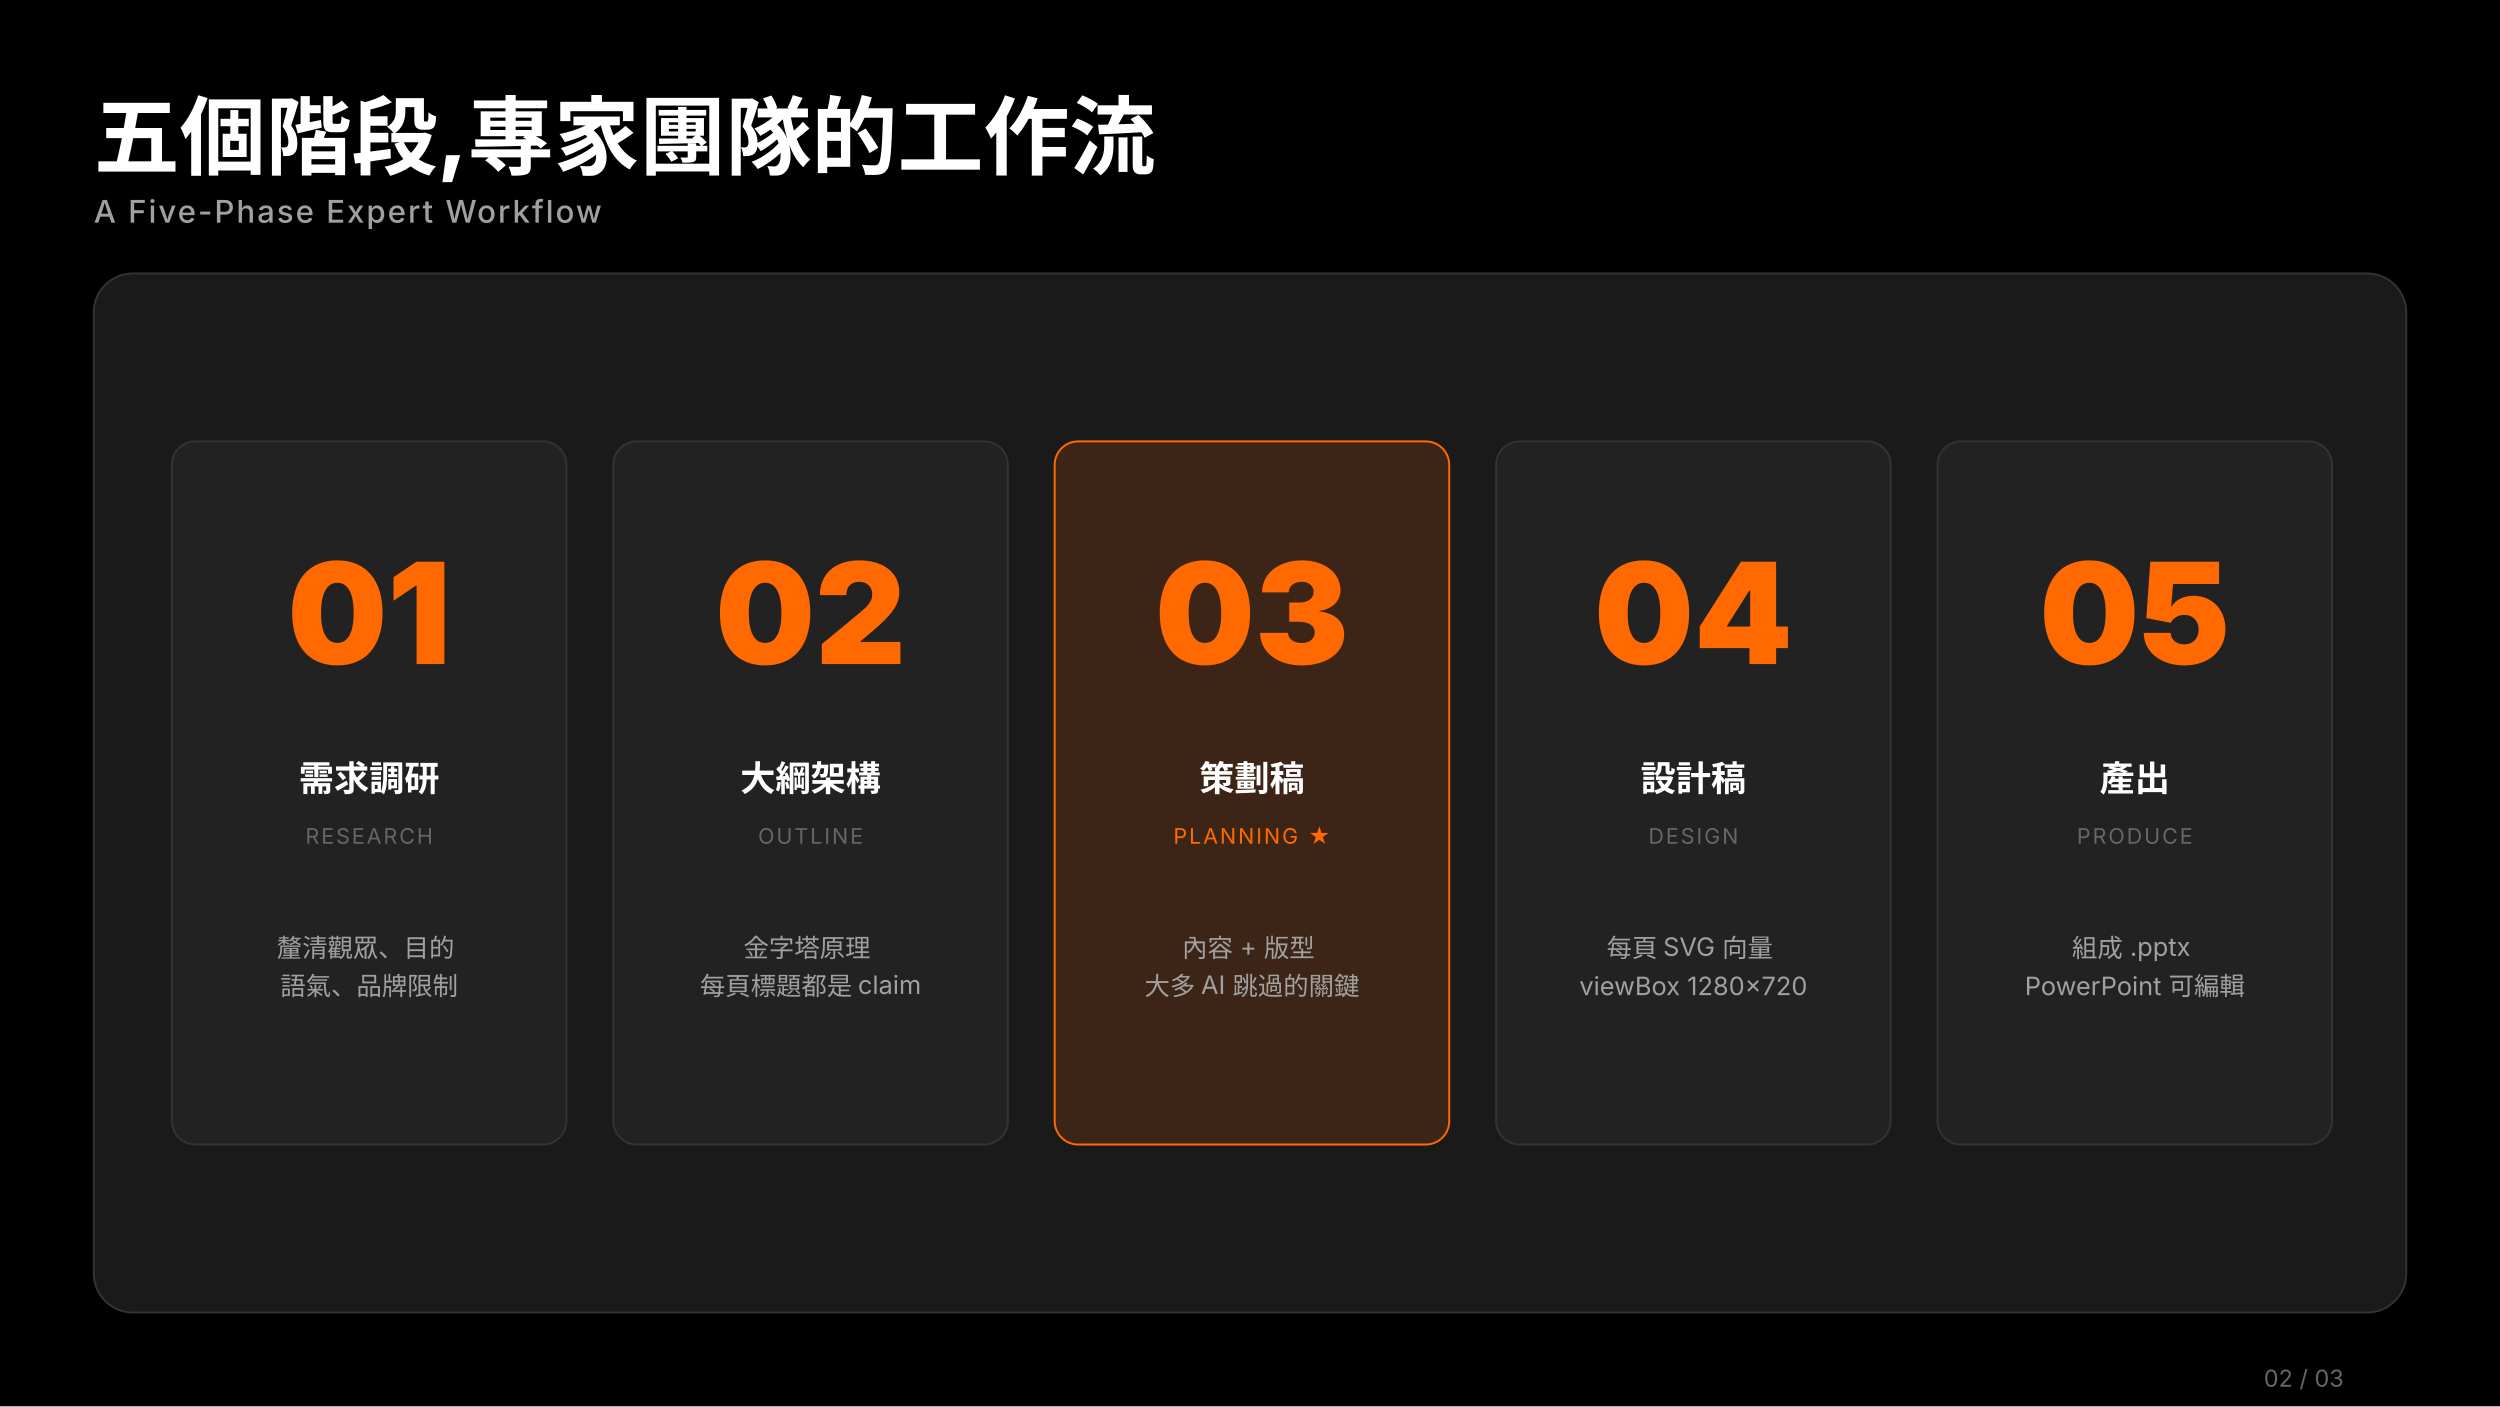
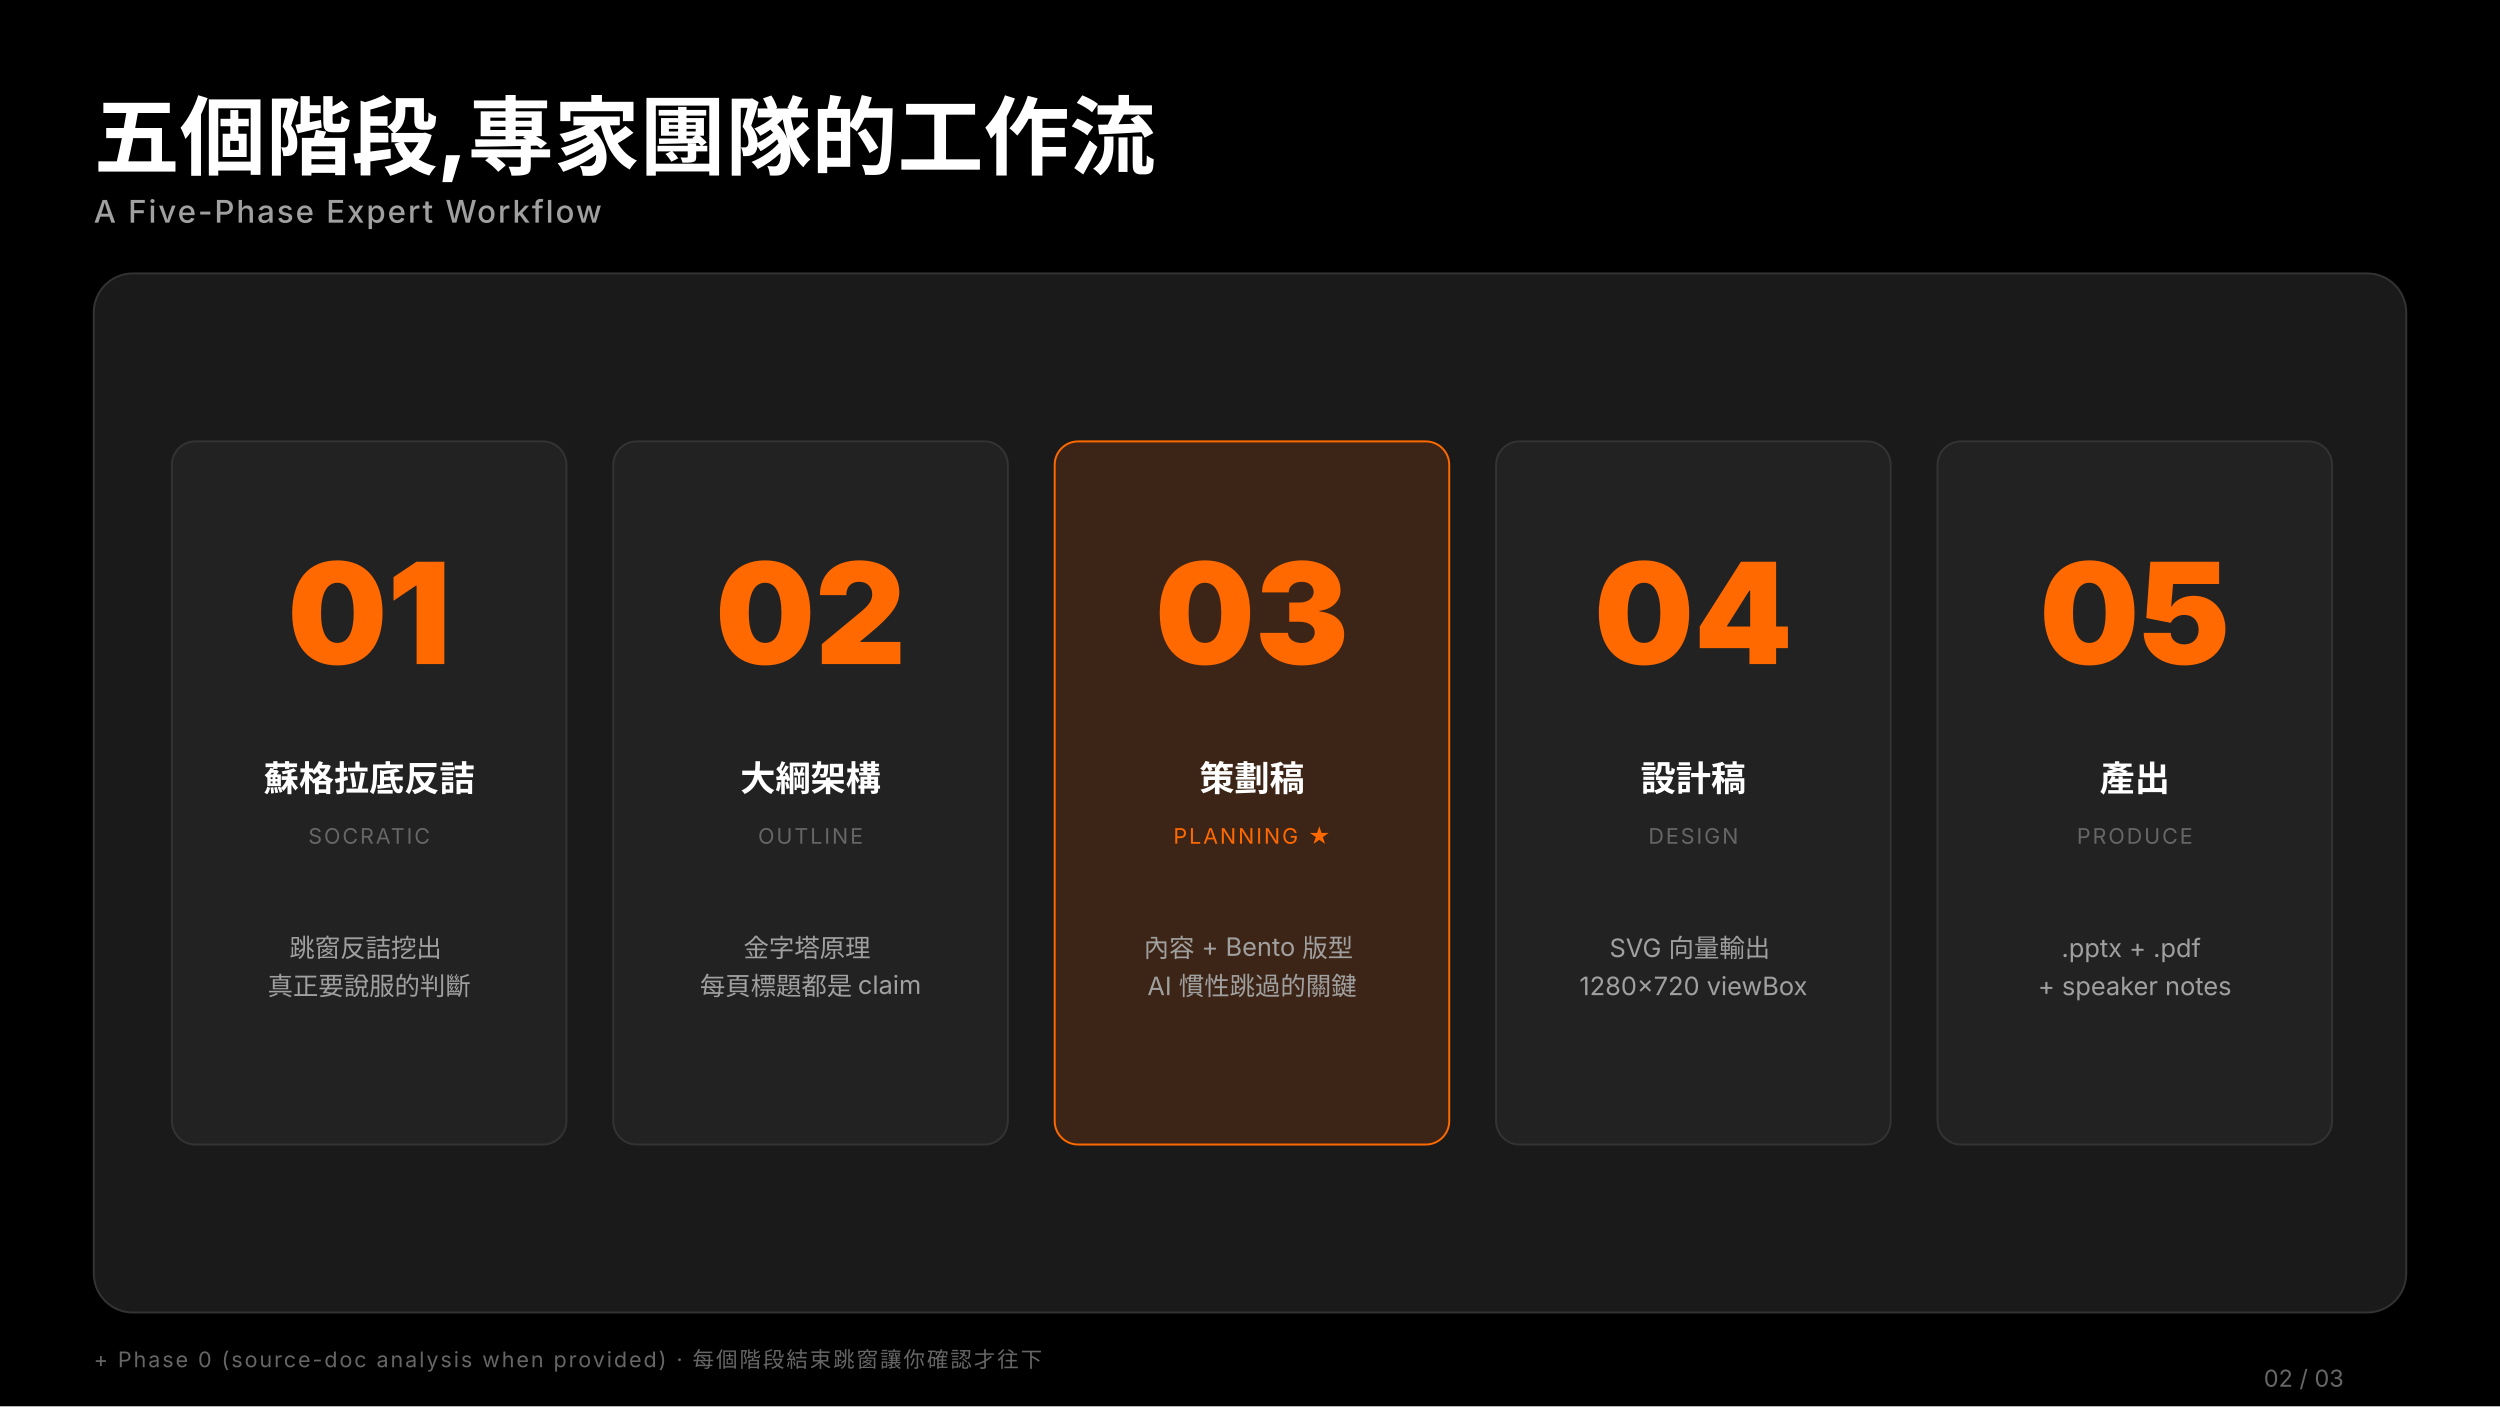
<svg xmlns="http://www.w3.org/2000/svg" viewBox="0 0 1280 720" width="1280" height="720" font-family="'Noto Sans TC', 'PingFang TC', 'Microsoft JhengHei', Inter, system-ui, sans-serif">
  <rect width="1280" height="720" fill="#000000" />
  <text x="48" y="86" font-size="44" font-weight="800" fill="#FFFFFF">五個階段,專家團隊的工作流</text>
  <text x="48" y="114" font-size="16" font-weight="500" fill="#A0A0A0" letter-spacing="1">
    A Five-Phase Expert Workflow
  </text>
  <rect x="48" y="140" width="1184" height="532" rx="20" ry="20" fill="#1A1A1A" stroke="#333333" stroke-width="1" />
  <rect x="88" y="226" width="202" height="360" rx="12" ry="12" fill="#222222" stroke="#333333" stroke-width="1" />
  <text x="189" y="340" font-size="72" font-weight="900" fill="#FF6900" text-anchor="middle">01</text>
-   <text x="189" y="405" font-size="18" font-weight="700" fill="#FFFFFF" text-anchor="middle">需求調研</text>
-   <text x="189" y="432" font-size="11" fill="#666666" text-anchor="middle" letter-spacing="1">RESEARCH</text>
+   <text x="189" y="405" font-size="18" font-weight="700" fill="#FFFFFF" text-anchor="middle">蘇格拉底反詰</text>
+   <text x="189" y="432" font-size="11" fill="#666666" text-anchor="middle" letter-spacing="1">SOCRATIC</text>
  <text x="189" y="490" font-size="13" fill="#A0A0A0" text-anchor="middle">
-     <tspan x="189" dy="0">釐清觀眾、目的</tspan>
-     <tspan x="189" dy="1.5em">語氣、品牌限制</tspan>
+     <tspan x="189" dy="0">跳窗反詰挖出</tspan>
+     <tspan x="189" dy="1.5em">真正要說服的判斷</tspan>
  </text>
  <rect x="314" y="226" width="202" height="360" rx="12" ry="12" fill="#222222" stroke="#333333" stroke-width="1" />
  <text x="415" y="340" font-size="72" font-weight="900" fill="#FF6900" text-anchor="middle">02</text>
  <text x="415" y="405" font-size="18" font-weight="700" fill="#FFFFFF" text-anchor="middle">大綱架構</text>
  <text x="415" y="432" font-size="11" fill="#666666" text-anchor="middle" letter-spacing="1">OUTLINE</text>
  <text x="415" y="490" font-size="13" fill="#A0A0A0" text-anchor="middle">
    <tspan x="415" dy="0">金字塔原理</tspan>
    <tspan x="415" dy="1.5em">每頁標題都是 claim</tspan>
  </text>
  <rect x="540" y="226" width="202" height="360" rx="12" ry="12" fill="#FF6900" fill-opacity="0.15" stroke="#FF6900" stroke-width="1" />
  <text x="641" y="340" font-size="72" font-weight="900" fill="#FF6900" text-anchor="middle">03</text>
  <text x="641" y="405" font-size="18" font-weight="700" fill="#FFFFFF" text-anchor="middle">策劃稿</text>
  <text x="641" y="432" font-size="11" fill="#FF6900" text-anchor="middle" letter-spacing="1">PLANNING ★</text>
  <text x="641" y="490" font-size="13" fill="#A0A0A0" text-anchor="middle">
-     <tspan x="641" dy="0">內容 + 版型</tspan>
-     <tspan x="641" dy="1.5em">大多 AI 跳過的關鍵</tspan>
+     <tspan x="641" dy="0">內容 + Bento 版型</tspan>
+     <tspan x="641" dy="1.5em">AI 慣性跳過的關鍵</tspan>
  </text>
  <rect x="766" y="226" width="202" height="360" rx="12" ry="12" fill="#222222" stroke="#333333" stroke-width="1" />
  <text x="867" y="340" font-size="72" font-weight="900" fill="#FF6900" text-anchor="middle">04</text>
  <text x="867" y="405" font-size="18" font-weight="700" fill="#FFFFFF" text-anchor="middle">設計稿</text>
  <text x="867" y="432" font-size="11" fill="#666666" text-anchor="middle" letter-spacing="1">DESIGN</text>
  <text x="867" y="490" font-size="13" fill="#A0A0A0" text-anchor="middle">
-     <tspan x="867" dy="0">每頁 SVG 向量</tspan>
-     <tspan x="867" dy="1.5em">viewBox 1280×720</tspan>
+     <tspan x="867" dy="0">SVG 向量輸出</tspan>
+     <tspan x="867" dy="1.5em">1280×720 viewBox</tspan>
  </text>
  <rect x="992" y="226" width="202" height="360" rx="12" ry="12" fill="#222222" stroke="#333333" stroke-width="1" />
  <text x="1093" y="340" font-size="72" font-weight="900" fill="#FF6900" text-anchor="middle">05</text>
  <text x="1093" y="405" font-size="18" font-weight="700" fill="#FFFFFF" text-anchor="middle">產出</text>
  <text x="1093" y="432" font-size="11" fill="#666666" text-anchor="middle" letter-spacing="1">PRODUCE</text>
  <text x="1093" y="490" font-size="13" fill="#A0A0A0" text-anchor="middle">
-     <tspan x="1093" dy="0">組成 .pptx</tspan>
-     <tspan x="1093" dy="1.5em">PowerPoint 可編輯</tspan>
+     <tspan x="1093" dy="0">.pptx + .pdf</tspan>
+     <tspan x="1093" dy="1.5em">+ speaker notes</tspan>
+   </text>
+   <text x="48" y="700" font-size="11" fill="#666666" letter-spacing="1">
+     + Phase 0 (source-doc analysis when provided)   ·   每個階段結束跳窗讓你確認才往下
  </text>
  <text x="1200" y="710" font-size="12" fill="#666666" text-anchor="end">02 / 03</text>
</svg>
